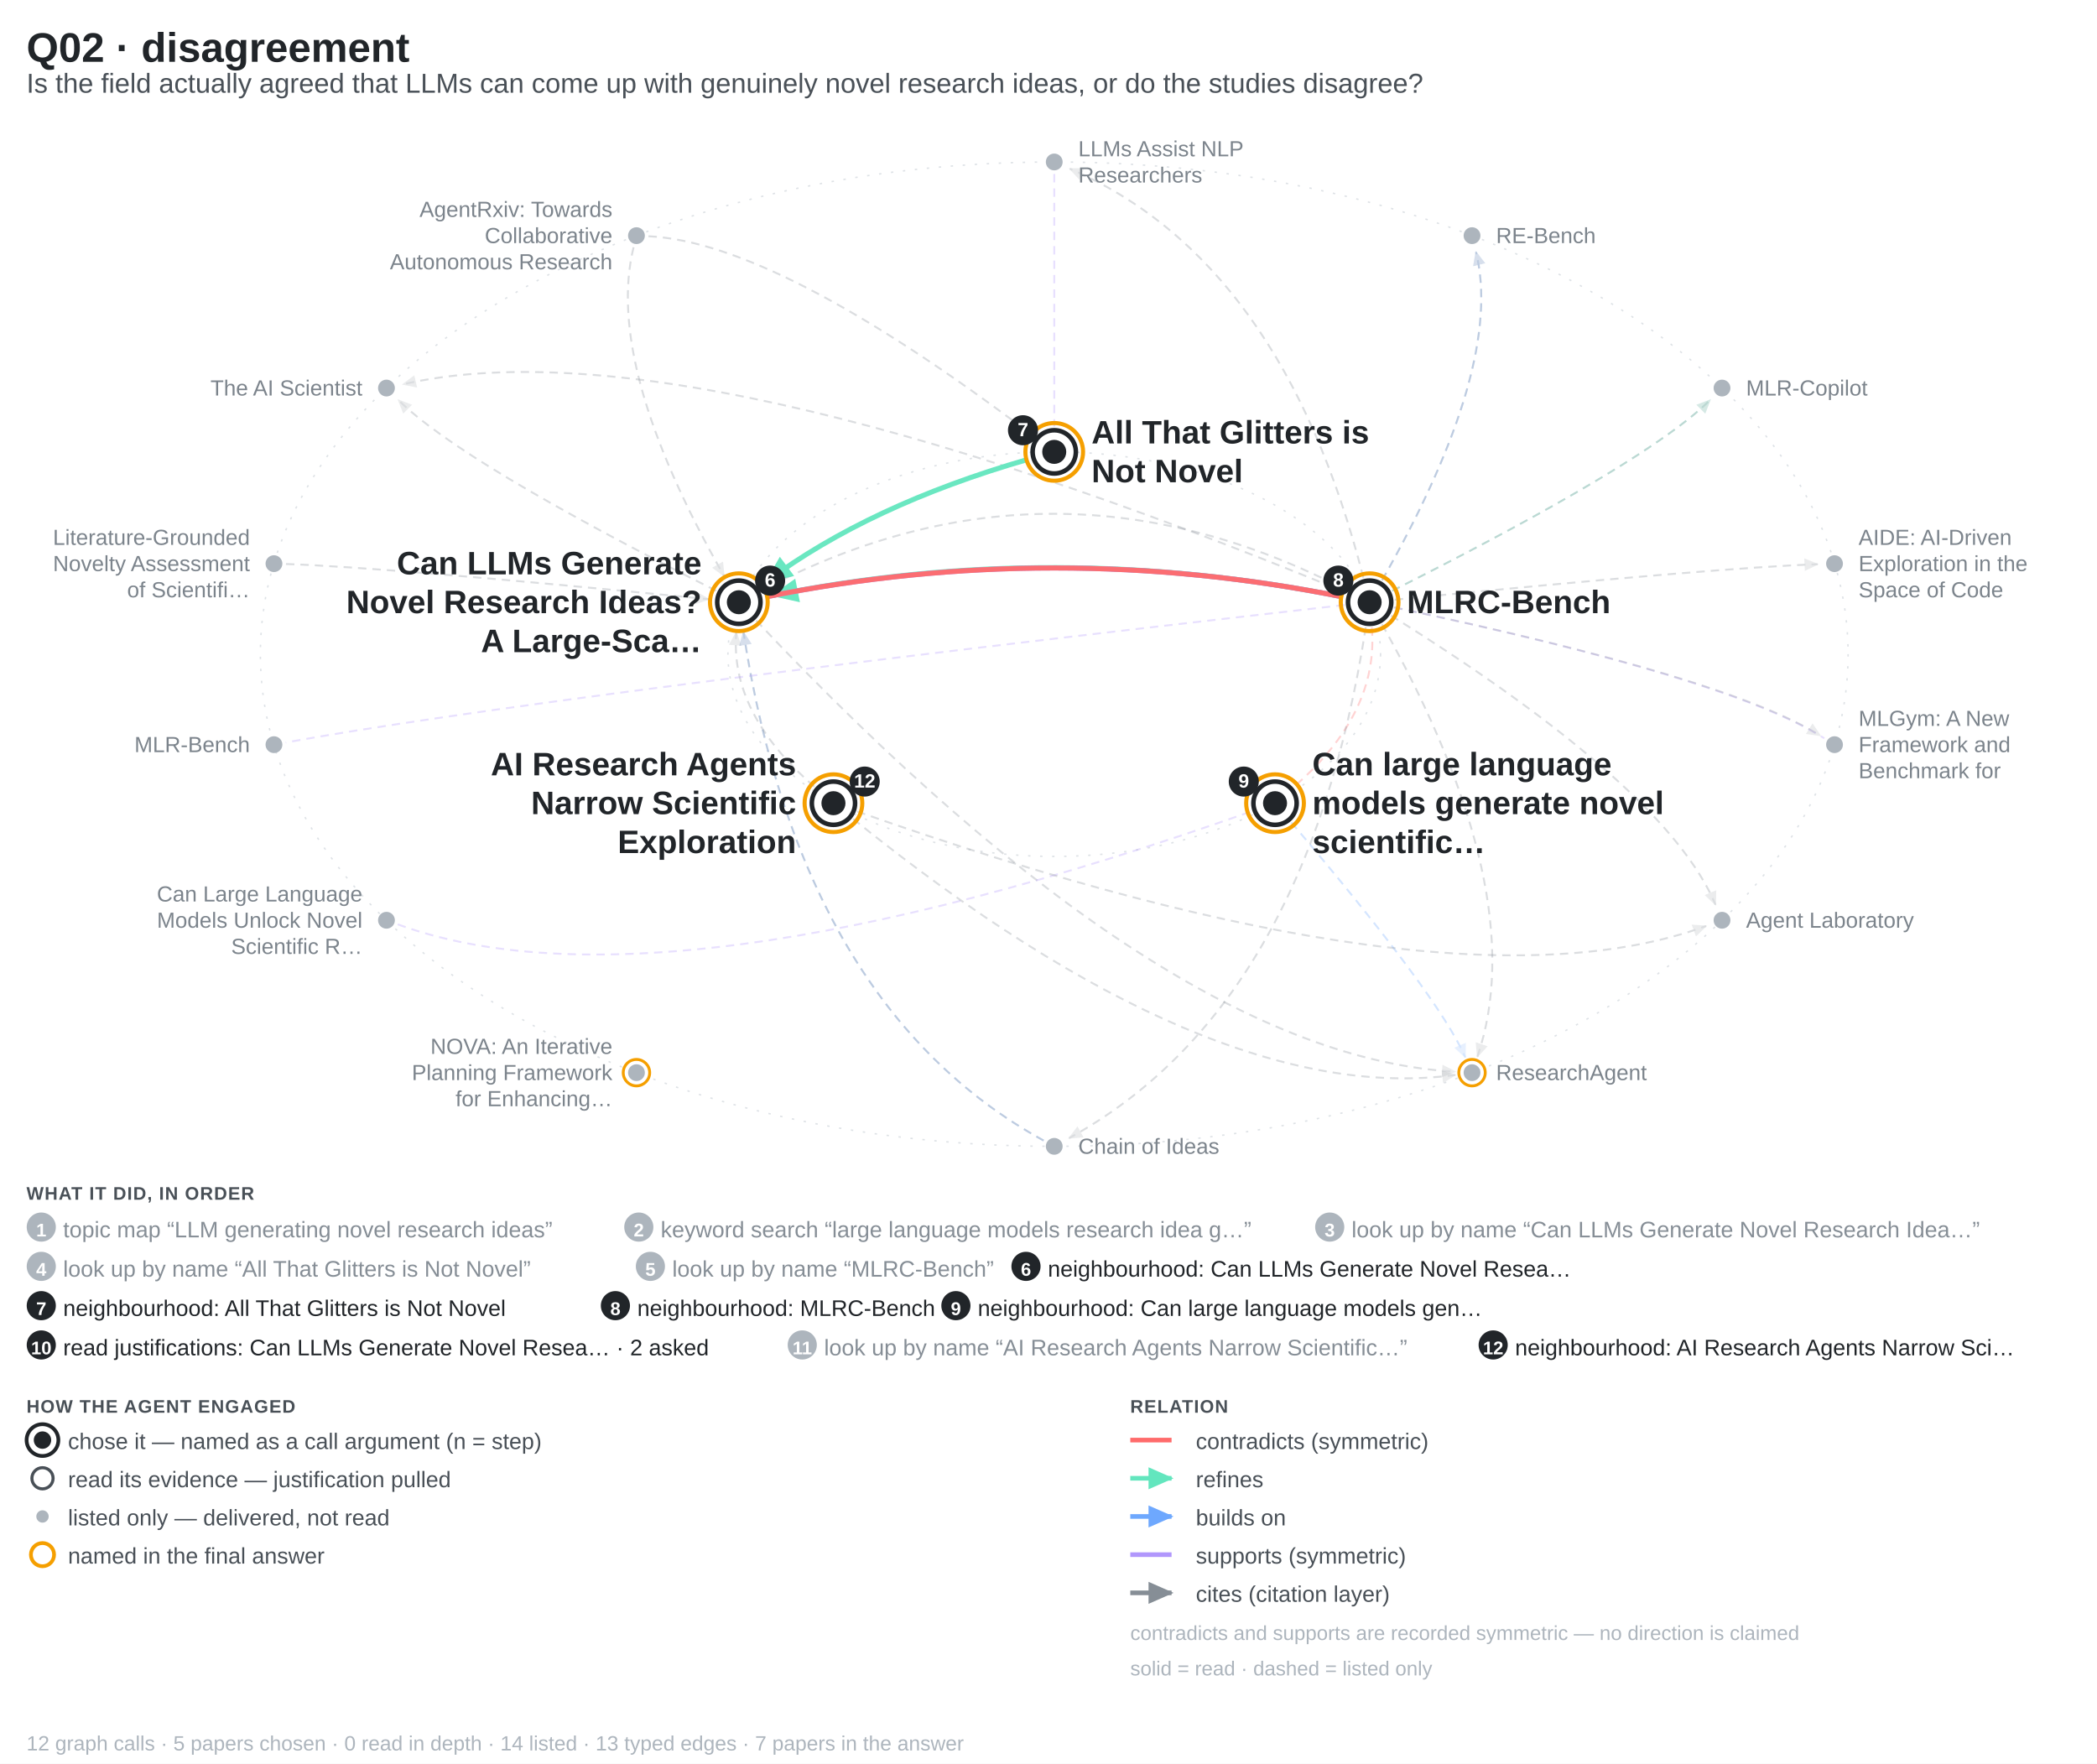
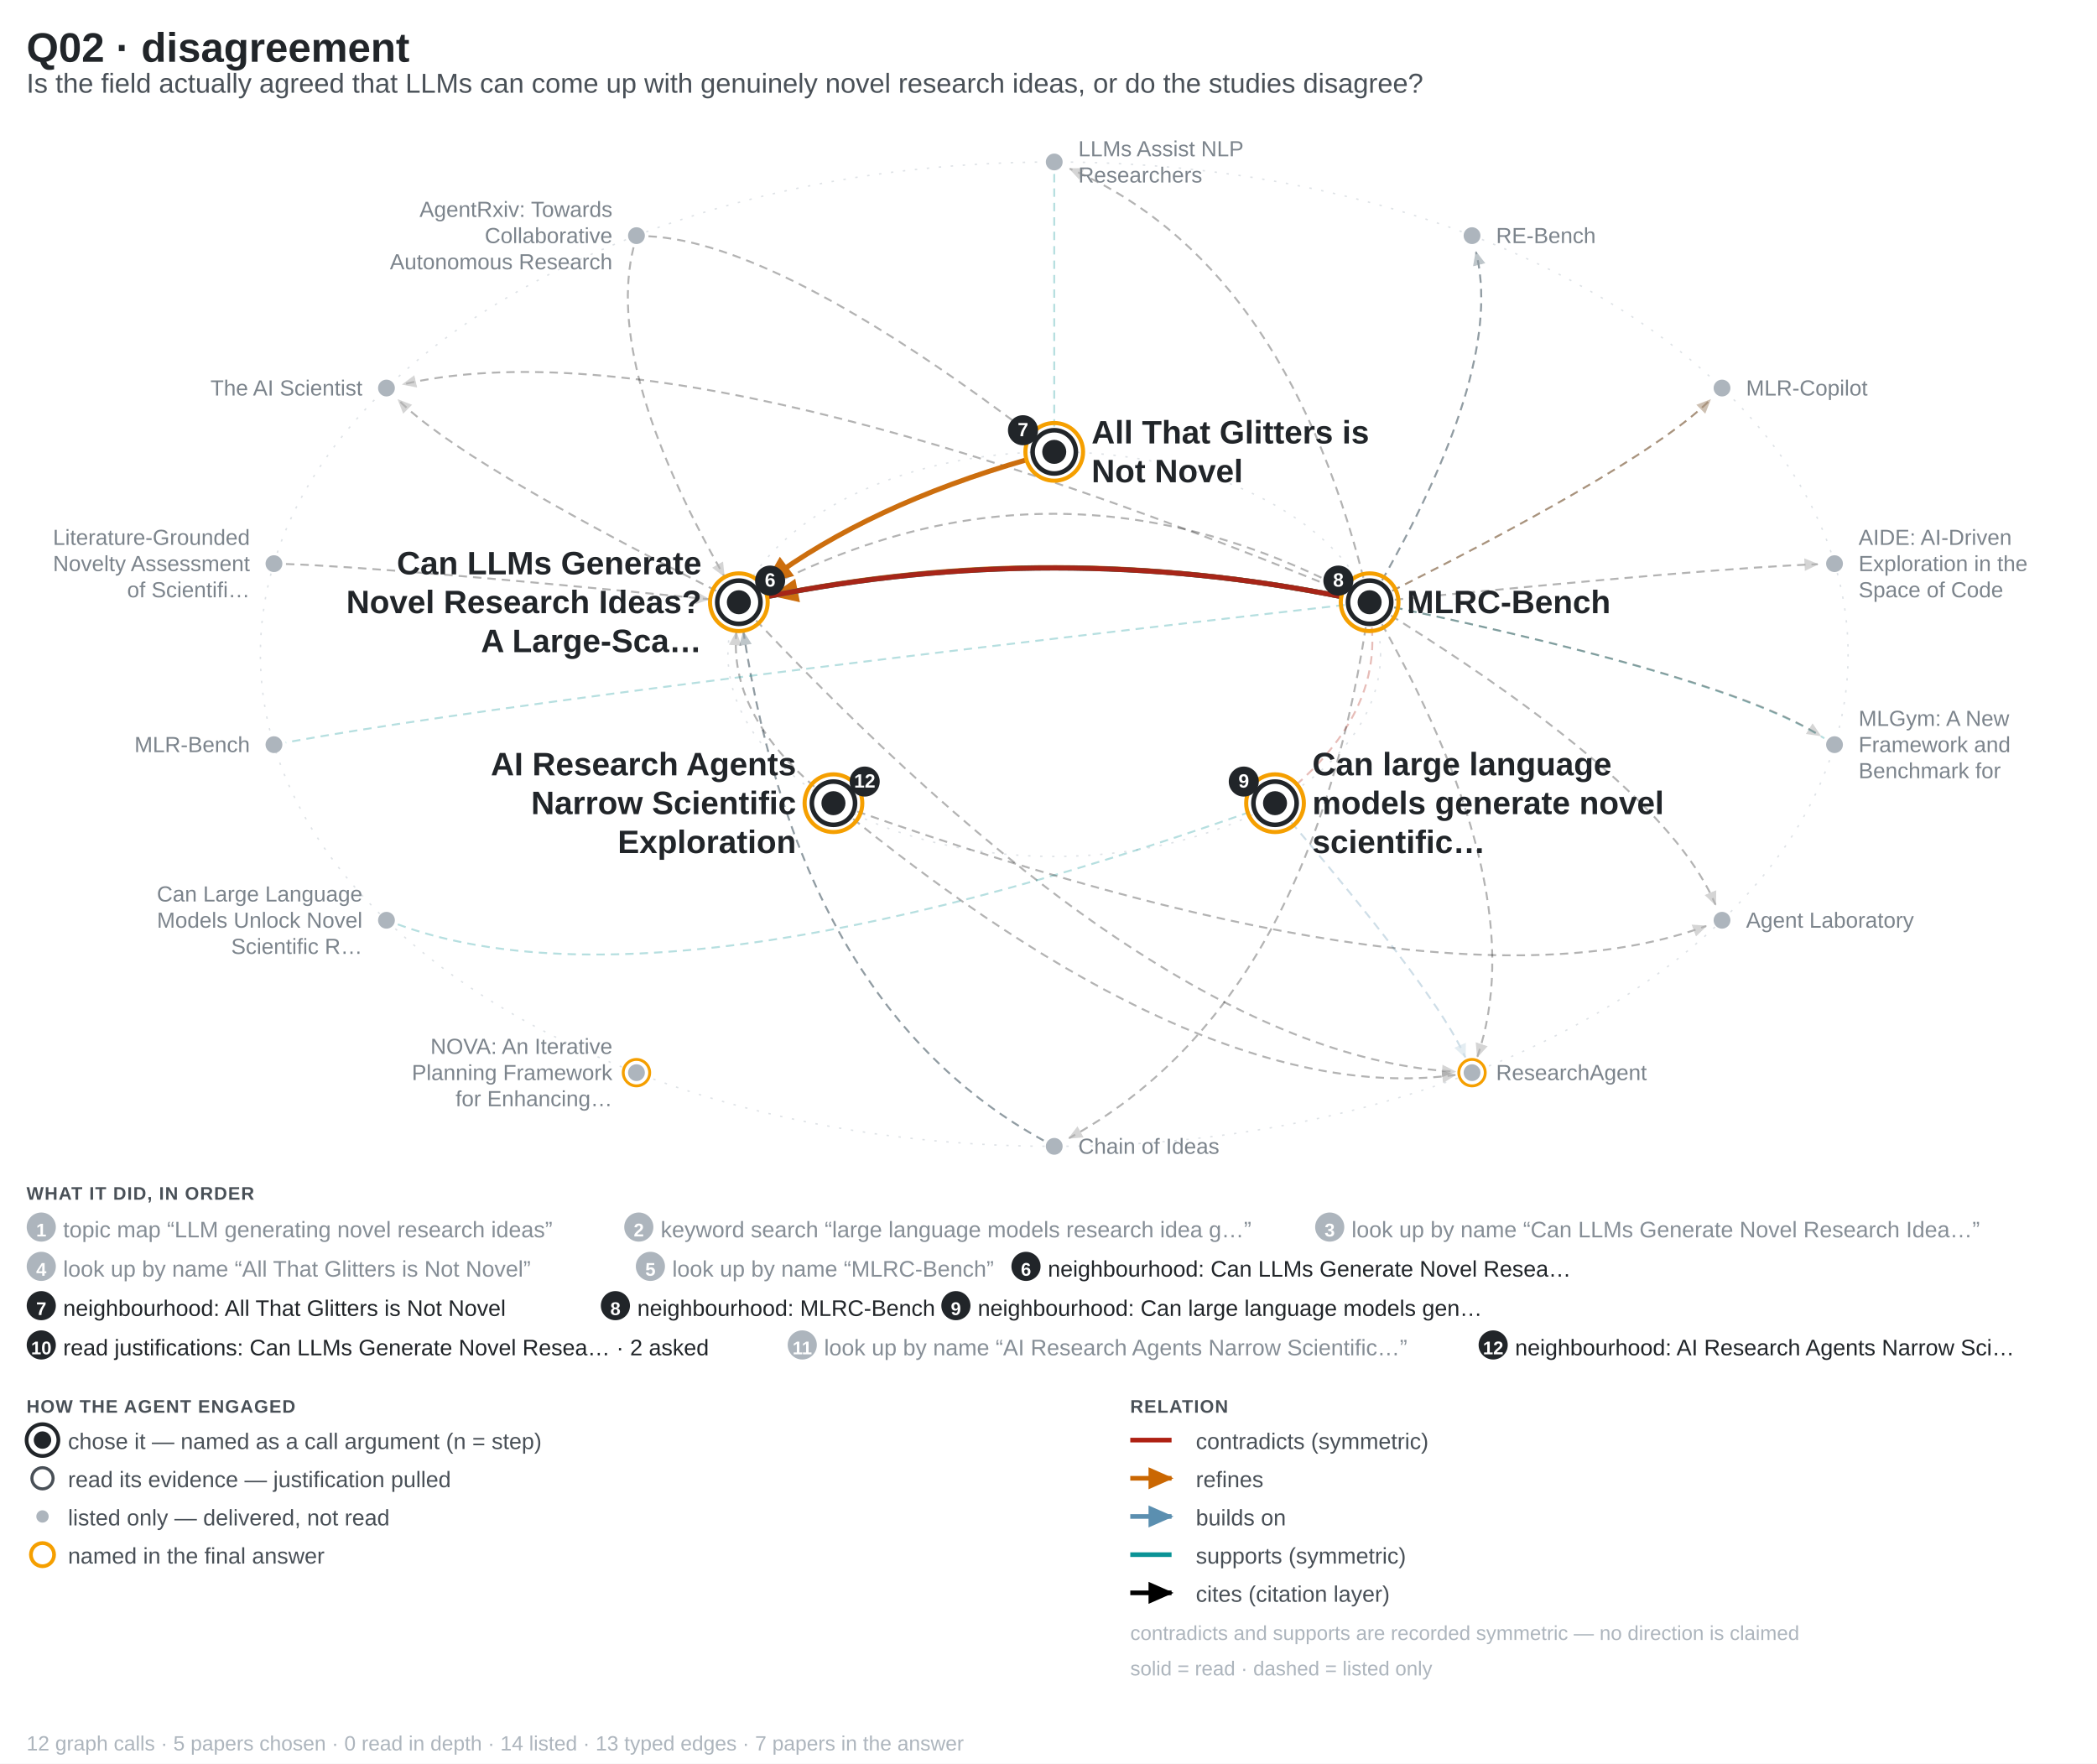
<svg xmlns="http://www.w3.org/2000/svg" width="1900" height="1598" viewBox="0 0 1900 1598" font-family="Arial, Helvetica, sans-serif">
  <rect x="0" y="0" width="1900" height="1598" fill="#ffffff" />
  <defs>
    <marker id="a_builds_on" viewBox="0 0 10 10" refX="9.2" refY="5" markerWidth="5.4" markerHeight="5.4" orient="auto-start-reverse">
-       <path d="M 0 0.6 L 10 5 L 0 9.4 z" fill="#6ea8fe" />
+       <path d="M 0 0.6 L 10 5 L 0 9.4 z" fill="#5b8fb0" />
    </marker>
    <marker id="af_builds_on" viewBox="0 0 10 10" refX="9.2" refY="5" markerWidth="7.5" markerHeight="7.5" orient="auto-start-reverse">
-       <path d="M 0 0.6 L 10 5 L 0 9.4 z" fill="#6ea8fe" opacity="0.55" />
+       <path d="M 0 0.6 L 10 5 L 0 9.4 z" fill="#5b8fb0" opacity="0.55" />
    </marker>
    <marker id="a_mentions" viewBox="0 0 10 10" refX="9.2" refY="5" markerWidth="5.4" markerHeight="5.4" orient="auto-start-reverse">
-       <path d="M 0 0.6 L 10 5 L 0 9.4 z" fill="#868e96" />
+       <path d="M 0 0.6 L 10 5 L 0 9.4 z" fill="#000000" />
    </marker>
    <marker id="af_mentions" viewBox="0 0 10 10" refX="9.2" refY="5" markerWidth="7.5" markerHeight="7.5" orient="auto-start-reverse">
-       <path d="M 0 0.6 L 10 5 L 0 9.4 z" fill="#868e96" opacity="0.55" />
+       <path d="M 0 0.6 L 10 5 L 0 9.4 z" fill="#000000" opacity="0.55" />
    </marker>
    <marker id="a_refines" viewBox="0 0 10 10" refX="9.2" refY="5" markerWidth="5.4" markerHeight="5.4" orient="auto-start-reverse">
-       <path d="M 0 0.6 L 10 5 L 0 9.4 z" fill="#63e6be" />
+       <path d="M 0 0.6 L 10 5 L 0 9.4 z" fill="#ca6702" />
    </marker>
    <marker id="af_refines" viewBox="0 0 10 10" refX="9.2" refY="5" markerWidth="7.5" markerHeight="7.5" orient="auto-start-reverse">
-       <path d="M 0 0.6 L 10 5 L 0 9.4 z" fill="#63e6be" opacity="0.55" />
+       <path d="M 0 0.6 L 10 5 L 0 9.4 z" fill="#ca6702" opacity="0.55" />
    </marker>
  </defs>
  <text x="24" y="56" font-size="37.4" font-weight="700" fill="#212529">Q02 · disagreement</text>
  <text x="24" y="84" font-size="24.8" fill="#495057">Is the field actually agreed that LLMs can come up with genuinely novel research ideas, or do the studies disagree?</text>
  <g transform="translate(955.2,592.7) scale(1.089)">
    <ellipse cx="0" cy="0" rx="271.5" ry="168.3" fill="none" stroke="#dee2e6" stroke-width="1.2" stroke-dasharray="2 8" />
    <ellipse cx="0" cy="0" rx="660.5" ry="409.5" fill="none" stroke="#dee2e6" stroke-width="1.2" stroke-dasharray="2 8" />
-     <path d="M -8.8 404.7 Q -210.4 293.7 -258.6 -18.5" fill="none" stroke="#6ea8fe" stroke-width="1.6" opacity="0.30" stroke-dasharray="7 5" marker-end="url(#af_builds_on)" />
-     <path d="M -8.8 404.7 Q -210.4 293.7 -258.6 -18.5" fill="none" stroke="#868e96" stroke-width="1.6" opacity="0.30" stroke-dasharray="7 5" marker-end="url(#af_mentions)" />
-     <path d="M -639.2 -75.0 Q -555.9 -72.3 -287.3 -45.7" fill="none" stroke="#868e96" stroke-width="1.6" opacity="0.30" stroke-dasharray="7 5" marker-end="url(#af_mentions)" />
-     <path d="M -350.0 -338.5 Q -374.3 -240.2 -274.7 -65.0" fill="none" stroke="#868e96" stroke-width="1.6" opacity="0.30" stroke-dasharray="7 5" marker-end="url(#af_mentions)" />
-     <path d="M -199.6 110.2 Q -270.3 48.9 -264.5 -18.3" fill="none" stroke="#868e96" stroke-width="1.6" opacity="0.30" stroke-dasharray="7 5" marker-end="url(#af_mentions)" />
-     <path d="M -281.2 -52.7 Q -493.9 -159.8 -545.7 -211.5" fill="none" stroke="#868e96" stroke-width="1.6" opacity="0.30" stroke-dasharray="7 5" marker-end="url(#af_mentions)" />
-     <path d="M -248.0 -28.0 Q 93.3 334.0 333.6 347.4" fill="none" stroke="#868e96" stroke-width="1.6" opacity="0.30" stroke-dasharray="7 5" marker-end="url(#af_mentions)" />
-     <path d="M 0.0 -399.5 Q 0.0 -351.6 0.0 -189.3" fill="none" stroke="#b197fc" stroke-width="1.6" opacity="0.30" stroke-dasharray="7 5" />
-     <path d="M -337.6 -347.7 Q -230.6 -342.7 -19.9 -183.4" fill="none" stroke="#868e96" stroke-width="1.6" opacity="0.30" stroke-dasharray="7 5" marker-end="url(#af_mentions)" />
-     <path d="M 272.8 -61.5 Q 374.3 -240.2 350.9 -334.6" fill="none" stroke="#6ea8fe" stroke-width="1.6" opacity="0.30" stroke-dasharray="7 5" marker-end="url(#af_builds_on)" />
-     <path d="M 281.2 -52.7 Q 493.9 -159.8 545.7 -211.5" fill="none" stroke="#63e6be" stroke-width="1.6" opacity="0.30" stroke-dasharray="7 5" marker-end="url(#af_refines)" />
-     <path d="M 264.2 -22.3 Q 270.3 48.9 199.6 110.2" fill="none" stroke="#ff6b6b" stroke-width="1.6" opacity="0.30" stroke-dasharray="7 5" />
-     <path d="M 282.9 -38.9 Q 560.9 19.7 640.7 70.0" fill="none" stroke="#b197fc" stroke-width="1.6" opacity="0.30" stroke-dasharray="7 5" />
-     <path d="M 241.5 -40.9 Q -431.6 35.8 -639.4 73.5" fill="none" stroke="#b197fc" stroke-width="1.6" opacity="0.30" stroke-dasharray="7 5" />
-     <path d="M 259.2 -22.5 Q 210.4 293.7 12.3 402.7" fill="none" stroke="#868e96" stroke-width="1.6" opacity="0.30" stroke-dasharray="7 5" marker-end="url(#af_mentions)" />
-     <path d="M 283.3 -45.3 Q 555.9 -72.3 635.2 -74.8" fill="none" stroke="#868e96" stroke-width="1.6" opacity="0.30" stroke-dasharray="7 5" marker-end="url(#af_mentions)" />
-     <path d="M 243.0 -51.2 Q -308.2 -278.2 -541.9 -224.5" fill="none" stroke="#868e96" stroke-width="1.6" opacity="0.30" stroke-dasharray="7 5" marker-end="url(#af_mentions)" />
-     <path d="M 272.7 -24.9 Q 398.2 199.1 352.1 334.9" fill="none" stroke="#868e96" stroke-width="1.6" opacity="0.30" stroke-dasharray="7 5" marker-end="url(#af_mentions)" />
-     <path d="M 243.8 -52.9 Q 0.0 -179.7 -240.2 -54.8" fill="none" stroke="#868e96" stroke-width="1.6" opacity="0.30" stroke-dasharray="7 5" marker-end="url(#af_mentions)" />
-     <path d="M 282.9 -38.9 Q 560.9 19.7 637.4 67.8" fill="none" stroke="#868e96" stroke-width="1.6" opacity="0.30" stroke-dasharray="7 5" marker-end="url(#af_mentions)" />
-     <path d="M 272.8 -61.5 Q 374.3 -240.2 350.9 -334.6" fill="none" stroke="#868e96" stroke-width="1.6" opacity="0.30" stroke-dasharray="7 5" marker-end="url(#af_mentions)" />
-     <path d="M 281.2 -52.7 Q 493.9 -159.8 545.7 -211.5" fill="none" stroke="#868e96" stroke-width="1.6" opacity="0.30" stroke-dasharray="7 5" marker-end="url(#af_mentions)" />
-     <path d="M 280.2 -32.1 Q 509.3 110.9 550.2 208.5" fill="none" stroke="#868e96" stroke-width="1.6" opacity="0.30" stroke-dasharray="7 5" marker-end="url(#af_mentions)" />
-     <path d="M 257.2 -63.6 Q 189.9 -327.7 12.9 -403.9" fill="none" stroke="#868e96" stroke-width="1.6" opacity="0.30" stroke-dasharray="7 5" marker-end="url(#af_mentions)" />
-     <path d="M 197.3 140.0 Q 319.6 284.0 342.0 335.4" fill="none" stroke="#6ea8fe" stroke-width="1.6" opacity="0.30" stroke-dasharray="7 5" marker-end="url(#af_builds_on)" />
-     <path d="M -546.2 224.8 Q -328.0 304.6 163.9 130.9" fill="none" stroke="#b197fc" stroke-width="1.6" opacity="0.30" stroke-dasharray="7 5" />
-     <path d="M -167.3 137.1 Q 131.1 377.7 333.7 350.1" fill="none" stroke="#868e96" stroke-width="1.6" opacity="0.30" stroke-dasharray="7 5" marker-end="url(#af_mentions)" />
-     <path d="M -163.9 130.9 Q 328.0 304.6 542.4 226.2" fill="none" stroke="#868e96" stroke-width="1.6" opacity="0.30" stroke-dasharray="7 5" marker-end="url(#af_mentions)" />
-     <path d="M 239.8 -47.7 Q 0.0 -95.7 -234.0 -48.9" fill="none" stroke="#63e6be" stroke-width="4.2" opacity="0.95" marker-end="url(#a_refines)" />
-     <path d="M -22.1 -162.0 Q -153.8 -124.0 -239.1 -60.6" fill="none" stroke="#63e6be" stroke-width="4.2" opacity="0.95" marker-end="url(#a_refines)" />
-     <path d="M 239.8 -47.7 Q 0.0 -95.7 -239.8 -47.7" fill="none" stroke="#b197fc" stroke-width="4.2" opacity="0.95" />
-     <path d="M 239.8 -47.7 Q 0.0 -95.7 -239.8 -47.7" fill="none" stroke="#ff6b6b" stroke-width="4.2" opacity="0.95" />
+     <path d="M -8.8 404.7 Q -210.4 293.7 -258.6 -18.5" fill="none" stroke="#5b8fb0" stroke-width="1.6" opacity="0.30" stroke-dasharray="7 5" marker-end="url(#af_builds_on)" />
+     <path d="M -8.8 404.7 Q -210.4 293.7 -258.6 -18.5" fill="none" stroke="#000000" stroke-width="1.6" opacity="0.30" stroke-dasharray="7 5" marker-end="url(#af_mentions)" />
+     <path d="M -639.2 -75.0 Q -555.9 -72.3 -287.3 -45.7" fill="none" stroke="#000000" stroke-width="1.6" opacity="0.30" stroke-dasharray="7 5" marker-end="url(#af_mentions)" />
+     <path d="M -350.0 -338.5 Q -374.3 -240.2 -274.7 -65.0" fill="none" stroke="#000000" stroke-width="1.6" opacity="0.30" stroke-dasharray="7 5" marker-end="url(#af_mentions)" />
+     <path d="M -199.6 110.2 Q -270.3 48.9 -264.5 -18.3" fill="none" stroke="#000000" stroke-width="1.6" opacity="0.30" stroke-dasharray="7 5" marker-end="url(#af_mentions)" />
+     <path d="M -281.2 -52.7 Q -493.9 -159.8 -545.7 -211.5" fill="none" stroke="#000000" stroke-width="1.6" opacity="0.30" stroke-dasharray="7 5" marker-end="url(#af_mentions)" />
+     <path d="M -248.0 -28.0 Q 93.3 334.0 333.6 347.4" fill="none" stroke="#000000" stroke-width="1.6" opacity="0.30" stroke-dasharray="7 5" marker-end="url(#af_mentions)" />
+     <path d="M 0.0 -399.5 Q 0.0 -351.6 0.0 -189.3" fill="none" stroke="#0a9396" stroke-width="1.6" opacity="0.30" stroke-dasharray="7 5" />
+     <path d="M -337.6 -347.7 Q -230.6 -342.7 -19.9 -183.4" fill="none" stroke="#000000" stroke-width="1.6" opacity="0.30" stroke-dasharray="7 5" marker-end="url(#af_mentions)" />
+     <path d="M 272.8 -61.5 Q 374.3 -240.2 350.9 -334.6" fill="none" stroke="#5b8fb0" stroke-width="1.6" opacity="0.30" stroke-dasharray="7 5" marker-end="url(#af_builds_on)" />
+     <path d="M 281.2 -52.7 Q 493.9 -159.8 545.7 -211.5" fill="none" stroke="#ca6702" stroke-width="1.6" opacity="0.30" stroke-dasharray="7 5" marker-end="url(#af_refines)" />
+     <path d="M 264.2 -22.3 Q 270.3 48.9 199.6 110.2" fill="none" stroke="#ae2012" stroke-width="1.6" opacity="0.30" stroke-dasharray="7 5" />
+     <path d="M 282.9 -38.9 Q 560.9 19.7 640.7 70.0" fill="none" stroke="#0a9396" stroke-width="1.6" opacity="0.30" stroke-dasharray="7 5" />
+     <path d="M 241.5 -40.9 Q -431.6 35.8 -639.4 73.5" fill="none" stroke="#0a9396" stroke-width="1.6" opacity="0.30" stroke-dasharray="7 5" />
+     <path d="M 259.2 -22.5 Q 210.4 293.7 12.3 402.7" fill="none" stroke="#000000" stroke-width="1.6" opacity="0.30" stroke-dasharray="7 5" marker-end="url(#af_mentions)" />
+     <path d="M 283.3 -45.3 Q 555.9 -72.3 635.2 -74.8" fill="none" stroke="#000000" stroke-width="1.6" opacity="0.30" stroke-dasharray="7 5" marker-end="url(#af_mentions)" />
+     <path d="M 243.0 -51.2 Q -308.2 -278.2 -541.9 -224.5" fill="none" stroke="#000000" stroke-width="1.6" opacity="0.30" stroke-dasharray="7 5" marker-end="url(#af_mentions)" />
+     <path d="M 272.7 -24.9 Q 398.2 199.1 352.1 334.9" fill="none" stroke="#000000" stroke-width="1.6" opacity="0.30" stroke-dasharray="7 5" marker-end="url(#af_mentions)" />
+     <path d="M 243.8 -52.9 Q 0.0 -179.7 -240.2 -54.8" fill="none" stroke="#000000" stroke-width="1.6" opacity="0.30" stroke-dasharray="7 5" marker-end="url(#af_mentions)" />
+     <path d="M 282.9 -38.9 Q 560.9 19.7 637.4 67.8" fill="none" stroke="#000000" stroke-width="1.6" opacity="0.30" stroke-dasharray="7 5" marker-end="url(#af_mentions)" />
+     <path d="M 272.8 -61.5 Q 374.3 -240.2 350.9 -334.6" fill="none" stroke="#000000" stroke-width="1.6" opacity="0.30" stroke-dasharray="7 5" marker-end="url(#af_mentions)" />
+     <path d="M 281.2 -52.7 Q 493.9 -159.8 545.7 -211.5" fill="none" stroke="#000000" stroke-width="1.6" opacity="0.30" stroke-dasharray="7 5" marker-end="url(#af_mentions)" />
+     <path d="M 280.2 -32.1 Q 509.3 110.9 550.2 208.5" fill="none" stroke="#000000" stroke-width="1.6" opacity="0.30" stroke-dasharray="7 5" marker-end="url(#af_mentions)" />
+     <path d="M 257.2 -63.6 Q 189.9 -327.7 12.9 -403.9" fill="none" stroke="#000000" stroke-width="1.6" opacity="0.30" stroke-dasharray="7 5" marker-end="url(#af_mentions)" />
+     <path d="M 197.3 140.0 Q 319.6 284.0 342.0 335.4" fill="none" stroke="#5b8fb0" stroke-width="1.6" opacity="0.30" stroke-dasharray="7 5" marker-end="url(#af_builds_on)" />
+     <path d="M -546.2 224.8 Q -328.0 304.6 163.9 130.9" fill="none" stroke="#0a9396" stroke-width="1.6" opacity="0.30" stroke-dasharray="7 5" />
+     <path d="M -167.3 137.1 Q 131.1 377.7 333.7 350.1" fill="none" stroke="#000000" stroke-width="1.6" opacity="0.30" stroke-dasharray="7 5" marker-end="url(#af_mentions)" />
+     <path d="M -163.9 130.9 Q 328.0 304.6 542.4 226.2" fill="none" stroke="#000000" stroke-width="1.6" opacity="0.30" stroke-dasharray="7 5" marker-end="url(#af_mentions)" />
+     <path d="M 239.8 -47.7 Q 0.0 -95.7 -234.0 -48.9" fill="none" stroke="#ca6702" stroke-width="4.2" opacity="0.95" marker-end="url(#a_refines)" />
+     <path d="M -22.1 -162.0 Q -153.8 -124.0 -239.1 -60.6" fill="none" stroke="#ca6702" stroke-width="4.2" opacity="0.95" marker-end="url(#a_refines)" />
+     <path d="M 239.8 -47.7 Q 0.0 -95.7 -239.8 -47.7" fill="none" stroke="#0a9396" stroke-width="4.2" opacity="0.95" />
+     <path d="M 239.8 -47.7 Q 0.0 -95.7 -239.8 -47.7" fill="none" stroke="#ae2012" stroke-width="4.2" opacity="0.95" />
    <circle cx="0.0" cy="-409.5" r="7.0" fill="#adb5bd" />
    <text x="20.0" y="-414.2" font-size="18.2" text-anchor="start" fill="#7c848c" font-weight="400">LLMs Assist NLP</text>
    <text x="20.0" y="-392.4" font-size="18.2" text-anchor="start" fill="#7c848c" font-weight="400">Researchers</text>
    <circle cx="347.6" cy="-348.2" r="7.0" fill="#adb5bd" />
    <text x="367.6" y="-342.0" font-size="18.2" text-anchor="start" fill="#7c848c" font-weight="400">RE-Bench</text>
    <circle cx="555.6" cy="-221.4" r="7.0" fill="#adb5bd" />
    <text x="575.6" y="-215.2" font-size="18.2" text-anchor="start" fill="#7c848c" font-weight="400">MLR-Copilot</text>
    <circle cx="649.2" cy="-75.3" r="7.0" fill="#adb5bd" />
    <text x="669.2" y="-90.9" font-size="18.2" text-anchor="start" fill="#7c848c" font-weight="400">AIDE: AI-Driven</text>
    <text x="669.2" y="-69.1" font-size="18.2" text-anchor="start" fill="#7c848c" font-weight="400">Exploration in the</text>
    <text x="669.2" y="-47.3" font-size="18.2" text-anchor="start" fill="#7c848c" font-weight="400">Space of Code</text>
    <circle cx="649.2" cy="75.3" r="7.0" fill="#adb5bd" />
    <text x="669.2" y="59.7" font-size="18.2" text-anchor="start" fill="#7c848c" font-weight="400">MLGym: A New</text>
    <text x="669.2" y="81.5" font-size="18.2" text-anchor="start" fill="#7c848c" font-weight="400">Framework and</text>
    <text x="669.2" y="103.2" font-size="18.2" text-anchor="start" fill="#7c848c" font-weight="400">Benchmark for</text>
    <circle cx="555.6" cy="221.4" r="7.0" fill="#adb5bd" />
    <text x="575.6" y="227.6" font-size="18.2" text-anchor="start" fill="#7c848c" font-weight="400">Agent Laboratory</text>
    <circle cx="347.6" cy="348.2" r="11.0" fill="none" stroke="#f59f00" stroke-width="2.4" />
    <circle cx="347.6" cy="348.2" r="7.0" fill="#adb5bd" />
    <text x="367.6" y="354.4" font-size="18.2" text-anchor="start" fill="#7c848c" font-weight="400">ResearchAgent</text>
    <circle cx="0.0" cy="409.5" r="7.0" fill="#adb5bd" />
    <text x="20.0" y="415.7" font-size="18.2" text-anchor="start" fill="#7c848c" font-weight="400">Chain of Ideas</text>
    <circle cx="-347.6" cy="348.2" r="11.0" fill="none" stroke="#f59f00" stroke-width="2.4" />
    <circle cx="-347.6" cy="348.2" r="7.0" fill="#adb5bd" />
    <text x="-367.6" y="332.6" font-size="18.2" text-anchor="end" fill="#7c848c" font-weight="400">NOVA: An Iterative</text>
    <text x="-367.6" y="354.4" font-size="18.2" text-anchor="end" fill="#7c848c" font-weight="400">Planning Framework</text>
    <text x="-367.6" y="376.1" font-size="18.2" text-anchor="end" fill="#7c848c" font-weight="400">for Enhancing…</text>
    <circle cx="-555.6" cy="221.4" r="7.0" fill="#adb5bd" />
    <text x="-575.6" y="205.8" font-size="18.2" text-anchor="end" fill="#7c848c" font-weight="400">Can Large Language</text>
    <text x="-575.6" y="227.6" font-size="18.2" text-anchor="end" fill="#7c848c" font-weight="400">Models Unlock Novel</text>
    <text x="-575.6" y="249.4" font-size="18.2" text-anchor="end" fill="#7c848c" font-weight="400">Scientific R…</text>
    <circle cx="-649.2" cy="75.3" r="7.0" fill="#adb5bd" />
    <text x="-669.2" y="81.5" font-size="18.2" text-anchor="end" fill="#7c848c" font-weight="400">MLR-Bench</text>
    <circle cx="-649.2" cy="-75.3" r="7.0" fill="#adb5bd" />
    <text x="-669.2" y="-90.9" font-size="18.2" text-anchor="end" fill="#7c848c" font-weight="400">Literature-Grounded</text>
    <text x="-669.2" y="-69.1" font-size="18.2" text-anchor="end" fill="#7c848c" font-weight="400">Novelty Assessment</text>
    <text x="-669.2" y="-47.3" font-size="18.2" text-anchor="end" fill="#7c848c" font-weight="400">of Scientifi…</text>
    <circle cx="-555.6" cy="-221.4" r="7.0" fill="#adb5bd" />
    <text x="-575.6" y="-215.2" font-size="18.2" text-anchor="end" fill="#7c848c" font-weight="400">The AI Scientist</text>
    <circle cx="-347.6" cy="-348.2" r="7.0" fill="#adb5bd" />
    <text x="-367.6" y="-363.8" font-size="18.2" text-anchor="end" fill="#7c848c" font-weight="400">AgentRxiv: Towards</text>
    <text x="-367.6" y="-342.0" font-size="18.2" text-anchor="end" fill="#7c848c" font-weight="400">Collaborative</text>
    <text x="-367.6" y="-320.2" font-size="18.2" text-anchor="end" fill="#7c848c" font-weight="400">Autonomous Research</text>
    <circle cx="0.0" cy="-168.3" r="24.0" fill="none" stroke="#f59f00" stroke-width="3.4" />
    <circle cx="0.0" cy="-168.3" r="18.0" fill="#ffffff" stroke="#212529" stroke-width="3.8" />
    <circle cx="0.0" cy="-168.3" r="10.0" fill="#212529" />
    <circle cx="-26.0" cy="-186.3" r="12.5" fill="#212529" />
    <text x="-26.0" y="-181.3" font-size="16" text-anchor="middle" fill="#ffffff" font-weight="700">7</text>
    <text x="31.0" y="-175.3" font-size="27.0" text-anchor="start" fill="#212529" font-weight="700">All That Glitters is</text>
    <text x="31.0" y="-143.0" font-size="27.0" text-anchor="start" fill="#212529" font-weight="700">Not Novel</text>
    <circle cx="262.4" cy="-43.2" r="24.0" fill="none" stroke="#f59f00" stroke-width="3.4" />
    <circle cx="262.4" cy="-43.2" r="18.0" fill="#ffffff" stroke="#212529" stroke-width="3.8" />
    <circle cx="262.4" cy="-43.2" r="10.0" fill="#212529" />
    <circle cx="236.4" cy="-61.2" r="12.5" fill="#212529" />
    <text x="236.4" y="-56.2" font-size="16" text-anchor="middle" fill="#ffffff" font-weight="700">8</text>
    <text x="293.4" y="-34.1" font-size="27.0" text-anchor="start" fill="#212529" font-weight="700">MLRC-Bench</text>
    <circle cx="183.7" cy="124.0" r="24.0" fill="none" stroke="#f59f00" stroke-width="3.4" />
    <circle cx="183.7" cy="124.0" r="18.0" fill="#ffffff" stroke="#212529" stroke-width="3.8" />
    <circle cx="183.7" cy="124.0" r="10.0" fill="#212529" />
    <circle cx="157.7" cy="106.0" r="12.5" fill="#212529" />
    <text x="157.7" y="111.0" font-size="16" text-anchor="middle" fill="#ffffff" font-weight="700">9</text>
    <text x="214.7" y="100.8" font-size="27.0" text-anchor="start" fill="#212529" font-weight="700">Can large language</text>
    <text x="214.7" y="133.1" font-size="27.0" text-anchor="start" fill="#212529" font-weight="700">models generate novel</text>
    <text x="214.7" y="165.5" font-size="27.0" text-anchor="start" fill="#212529" font-weight="700">scientific…</text>
    <circle cx="-183.7" cy="124.0" r="24.0" fill="none" stroke="#f59f00" stroke-width="3.4" />
    <circle cx="-183.7" cy="124.0" r="18.0" fill="#ffffff" stroke="#212529" stroke-width="3.8" />
    <circle cx="-183.7" cy="124.0" r="10.0" fill="#212529" />
    <circle cx="-157.7" cy="106.0" r="12.5" fill="#212529" />
    <text x="-157.7" y="111.0" font-size="16" text-anchor="middle" fill="#ffffff" font-weight="700">12</text>
    <text x="-214.7" y="100.8" font-size="27.0" text-anchor="end" fill="#212529" font-weight="700">AI Research Agents</text>
    <text x="-214.7" y="133.1" font-size="27.0" text-anchor="end" fill="#212529" font-weight="700">Narrow Scientific</text>
    <text x="-214.7" y="165.5" font-size="27.0" text-anchor="end" fill="#212529" font-weight="700">Exploration</text>
    <circle cx="-262.4" cy="-43.2" r="24.0" fill="none" stroke="#f59f00" stroke-width="3.4" />
    <circle cx="-262.4" cy="-43.2" r="18.0" fill="#ffffff" stroke="#212529" stroke-width="3.8" />
    <circle cx="-262.4" cy="-43.2" r="10.0" fill="#212529" />
    <circle cx="-236.4" cy="-61.2" r="12.5" fill="#212529" />
    <text x="-236.4" y="-56.2" font-size="16" text-anchor="middle" fill="#ffffff" font-weight="700">6</text>
    <text x="-293.4" y="-66.4" font-size="27.0" text-anchor="end" fill="#212529" font-weight="700">Can LLMs Generate</text>
    <text x="-293.4" y="-34.1" font-size="27.0" text-anchor="end" fill="#212529" font-weight="700">Novel Research Ideas?</text>
    <text x="-293.4" y="-1.7" font-size="27.0" text-anchor="end" fill="#212529" font-weight="700">A Large-Sca…</text>
  </g>
  <text x="24" y="1087" font-size="16.5" font-weight="700" fill="#495057" letter-spacing="0.8">WHAT IT DID, IN ORDER</text>
  <circle cx="37.4" cy="1111.8" r="13.2" fill="#adb5bd" />
  <text x="37.4" y="1120.3" font-size="16.7" text-anchor="middle" fill="#ffffff" font-weight="700">1</text>
  <text x="57.2" y="1121.1" font-size="20.4" fill="#868e96">topic map “LLM generating novel research ideas”</text>
  <circle cx="578.8" cy="1111.8" r="13.2" fill="#adb5bd" />
  <text x="578.8" y="1120.3" font-size="16.7" text-anchor="middle" fill="#ffffff" font-weight="700">2</text>
  <text x="598.6" y="1121.1" font-size="20.4" fill="#868e96">keyword search “large language models research idea g…”</text>
  <circle cx="1204.8" cy="1111.8" r="13.2" fill="#adb5bd" />
  <text x="1204.8" y="1120.3" font-size="16.7" text-anchor="middle" fill="#ffffff" font-weight="700">3</text>
  <text x="1224.6" y="1121.1" font-size="20.4" fill="#868e96">look up by name “Can LLMs Generate Novel Research Idea…”</text>
  <circle cx="37.4" cy="1147.4" r="13.2" fill="#adb5bd" />
  <text x="37.4" y="1155.9" font-size="16.7" text-anchor="middle" fill="#ffffff" font-weight="700">4</text>
  <text x="57.2" y="1156.7" font-size="20.4" fill="#868e96">look up by name “All That Glitters is Not Novel”</text>
  <circle cx="589.3" cy="1147.4" r="13.2" fill="#adb5bd" />
  <text x="589.3" y="1155.9" font-size="16.7" text-anchor="middle" fill="#ffffff" font-weight="700">5</text>
  <text x="609.1" y="1156.7" font-size="20.4" fill="#868e96">look up by name “MLRC-Bench”</text>
  <circle cx="929.6" cy="1147.4" r="13.2" fill="#212529" />
  <text x="929.6" y="1155.9" font-size="16.7" text-anchor="middle" fill="#ffffff" font-weight="700">6</text>
  <text x="949.4" y="1156.7" font-size="20.4" fill="#212529">neighbourhood: Can LLMs Generate Novel Resea…</text>
  <circle cx="37.4" cy="1183.0" r="13.2" fill="#212529" />
  <text x="37.4" y="1191.5" font-size="16.7" text-anchor="middle" fill="#ffffff" font-weight="700">7</text>
  <text x="57.2" y="1192.3" font-size="20.4" fill="#212529">neighbourhood: All That Glitters is Not Novel</text>
  <circle cx="557.6" cy="1183.0" r="13.2" fill="#212529" />
  <text x="557.6" y="1191.5" font-size="16.7" text-anchor="middle" fill="#ffffff" font-weight="700">8</text>
  <text x="577.4" y="1192.3" font-size="20.4" fill="#212529">neighbourhood: MLRC-Bench</text>
  <circle cx="866.1" cy="1183.0" r="13.2" fill="#212529" />
  <text x="866.1" y="1191.5" font-size="16.7" text-anchor="middle" fill="#ffffff" font-weight="700">9</text>
  <text x="885.9" y="1192.3" font-size="20.4" fill="#212529">neighbourhood: Can large language models gen…</text>
  <circle cx="37.4" cy="1218.6" r="13.2" fill="#212529" />
  <text x="37.4" y="1227.1" font-size="16.7" text-anchor="middle" fill="#ffffff" font-weight="700">10</text>
  <text x="57.2" y="1228.0" font-size="20.4" fill="#212529">read justifications: Can LLMs Generate Novel Resea… · 2 asked</text>
  <circle cx="726.9" cy="1218.6" r="13.2" fill="#adb5bd" />
  <text x="726.9" y="1227.1" font-size="16.7" text-anchor="middle" fill="#ffffff" font-weight="700">11</text>
  <text x="746.7" y="1228.0" font-size="20.4" fill="#868e96">look up by name “AI Research Agents Narrow Scientific…”</text>
  <circle cx="1352.9" cy="1218.6" r="13.2" fill="#212529" />
  <text x="1352.9" y="1227.1" font-size="16.7" text-anchor="middle" fill="#ffffff" font-weight="700">12</text>
  <text x="1372.7" y="1228.0" font-size="20.4" fill="#212529">neighbourhood: AI Research Agents Narrow Sci…</text>
  <text x="24" y="1280" font-size="16.5" font-weight="700" fill="#495057" letter-spacing="0.8">HOW THE AGENT ENGAGED</text>
  <circle cx="38.5" cy="1304.8" r="14.4" fill="#fff" stroke="#212529" stroke-width="3.4" />
  <circle cx="38.5" cy="1304.8" r="7.9" fill="#212529" />
  <text x="61.6" y="1312.9" font-size="20.4" fill="#495057">chose it — named as a call argument (n = step)</text>
  <circle cx="38.5" cy="1339.4" r="9.6" fill="#fff" stroke="#495057" stroke-width="2.8" />
  <text x="61.6" y="1347.5" font-size="20.4" fill="#495057">read its evidence — justification pulled</text>
  <circle cx="38.5" cy="1374.0" r="5.6" fill="#adb5bd" />
  <text x="61.6" y="1382.1" font-size="20.4" fill="#495057">listed only — delivered, not read</text>
  <circle cx="38.5" cy="1408.6" r="10.5" fill="none" stroke="#f59f00" stroke-width="3.4" />
  <text x="61.6" y="1416.7" font-size="20.4" fill="#495057">named in the final answer</text>
  <text x="1024" y="1280" font-size="16.5" font-weight="700" fill="#495057" letter-spacing="0.8">RELATION</text>
-   <path d="M 1024.1 1304.8 L 1061.5 1304.8" stroke="#ff6b6b" stroke-width="4.2" fill="none" />
+   <path d="M 1024.1 1304.8 L 1061.5 1304.8" stroke="#ae2012" stroke-width="4.2" fill="none" />
  <text x="1083.5" y="1312.9" font-size="20.4" fill="#495057">contradicts (symmetric)</text>
-   <path d="M 1024.1 1339.4 L 1061.5 1339.4" stroke="#63e6be" stroke-width="4.2" fill="none" marker-end="url(#a_refines)" />
+   <path d="M 1024.1 1339.4 L 1061.5 1339.4" stroke="#ca6702" stroke-width="4.2" fill="none" marker-end="url(#a_refines)" />
  <text x="1083.5" y="1347.5" font-size="20.4" fill="#495057">refines</text>
-   <path d="M 1024.1 1374.0 L 1061.5 1374.0" stroke="#6ea8fe" stroke-width="4.2" fill="none" marker-end="url(#a_builds_on)" />
+   <path d="M 1024.1 1374.0 L 1061.5 1374.0" stroke="#5b8fb0" stroke-width="4.2" fill="none" marker-end="url(#a_builds_on)" />
  <text x="1083.5" y="1382.1" font-size="20.4" fill="#495057">builds on</text>
-   <path d="M 1024.1 1408.6 L 1061.5 1408.6" stroke="#b197fc" stroke-width="4.2" fill="none" />
+   <path d="M 1024.1 1408.6 L 1061.5 1408.6" stroke="#0a9396" stroke-width="4.2" fill="none" />
  <text x="1083.5" y="1416.7" font-size="20.4" fill="#495057">supports (symmetric)</text>
-   <path d="M 1024.1 1443.2 L 1061.5 1443.2" stroke="#868e96" stroke-width="4.2" fill="none" marker-end="url(#a_mentions)" />
+   <path d="M 1024.1 1443.2 L 1061.5 1443.2" stroke="#000000" stroke-width="4.2" fill="none" marker-end="url(#a_mentions)" />
  <text x="1083.5" y="1451.3" font-size="20.4" fill="#495057">cites (citation layer)</text>
  <text x="1024.1" y="1485.9" font-size="18.3" fill="#adb5bd">contradicts and supports are recorded symmetric — no direction is claimed</text>
  <text x="1024.1" y="1518.0" font-size="18.3" fill="#adb5bd">solid = read · dashed = listed only</text>
  <text x="24" y="1586" font-size="18.7" fill="#adb5bd">12 graph calls · 5 papers chosen · 0 read in depth · 14 listed · 13 typed edges · 7 papers in the answer</text>
</svg>
